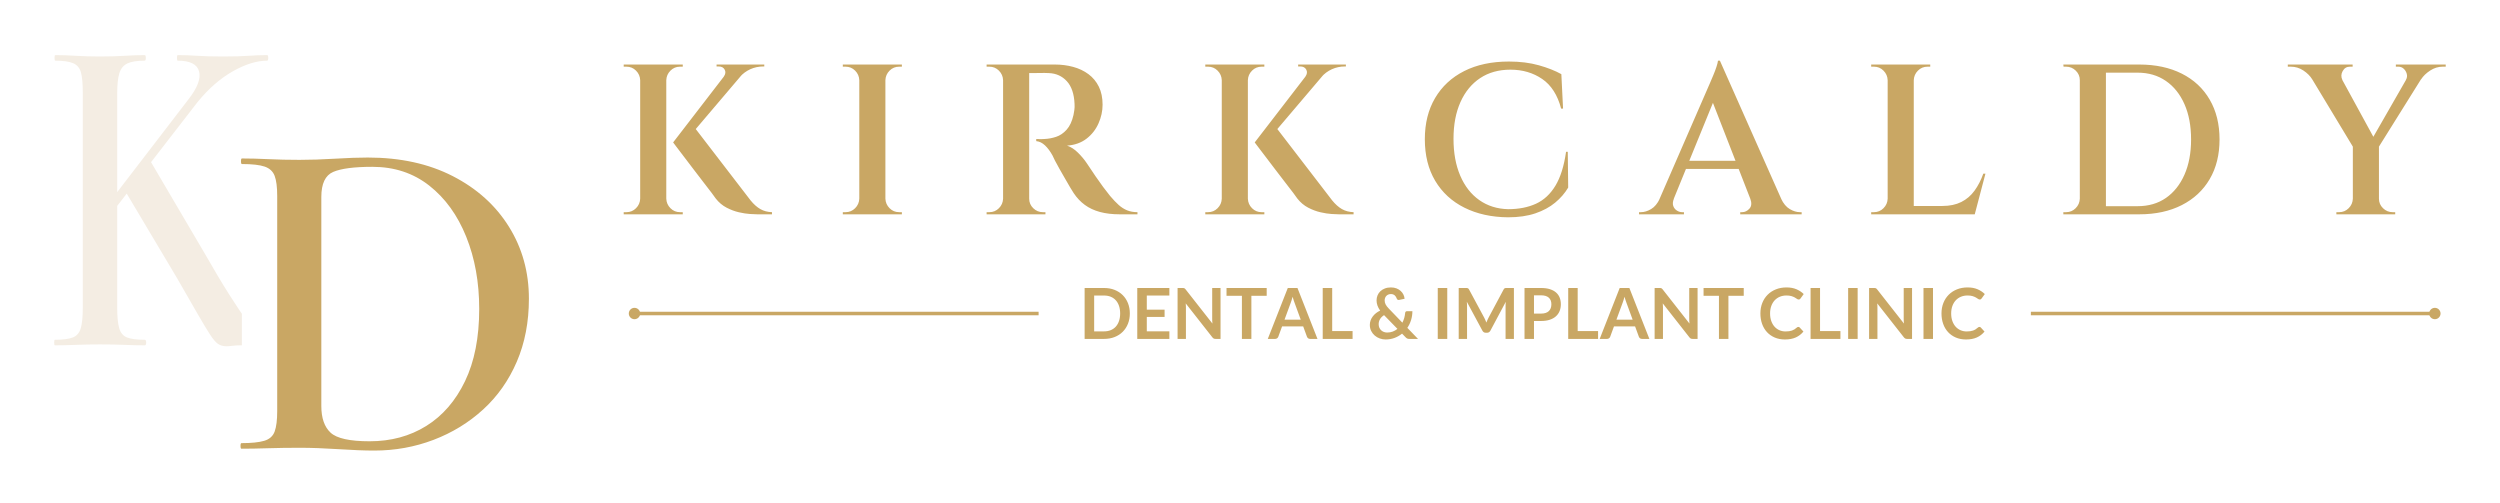
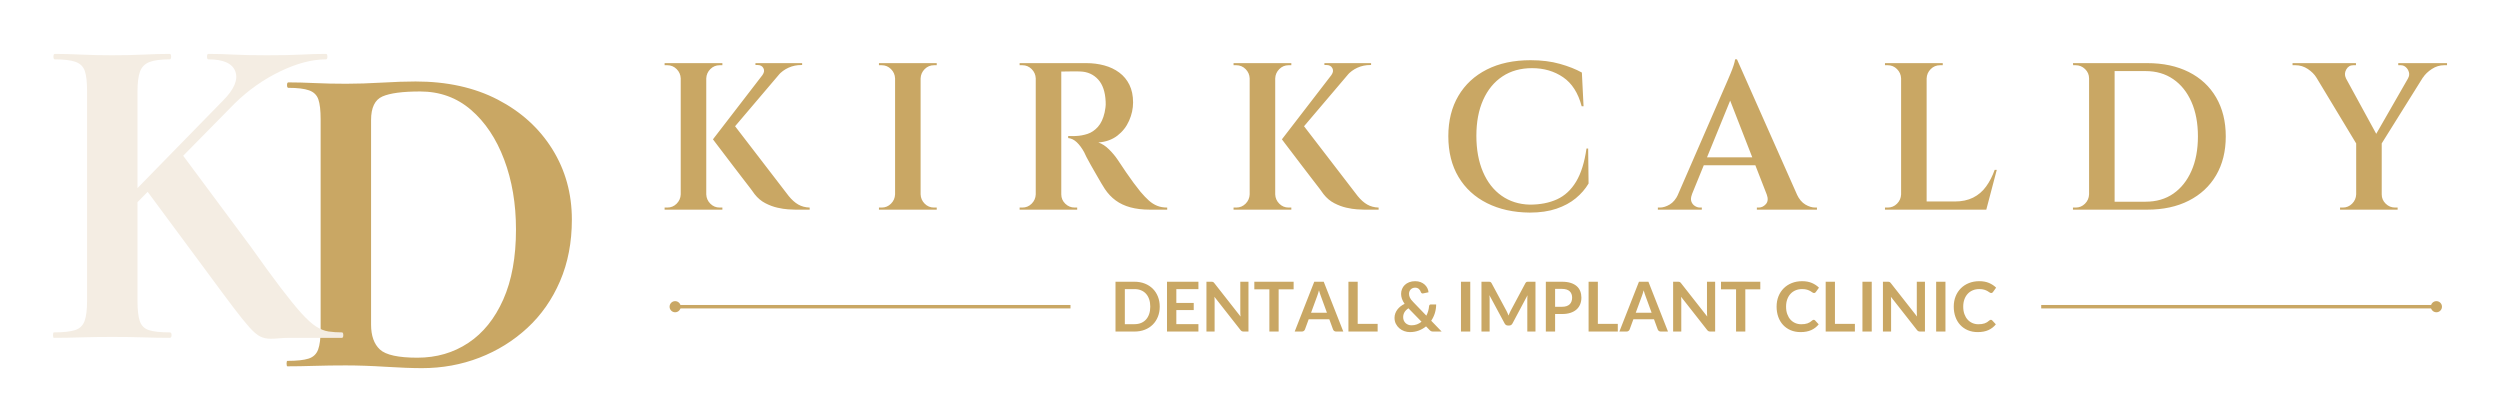
- <svg xmlns="http://www.w3.org/2000/svg" viewBox="0 0 1846 371" width="1846" height="371" role="img" aria-label="Kirkcaldy Dental &amp; Implant Clinic">
+ <svg xmlns="http://www.w3.org/2000/svg" viewBox="0 0 1887 316" width="1887" height="316" role="img" aria-label="Kirkcaldy Dental &amp; Implant Clinic">
  <g fill="#C9A764">
-     <defs>
-       <clipPath id="kclip21540">
-         <rect x="-10000" y="-10000" width="10178.6" height="20000" />
-         <rect x="-10000" y="-10000" width="20000" height="10117.3" />
-       </clipPath>
-     </defs>
-     <path data-kd="K" fill="#F4EDE3" clip-path="url(#kclip21540)" d="M61.13 227.225V68.461Q61.13 58.517 59.792 53.545Q58.455 48.573 54.042 46.687Q49.629 44.801 40.802 44.801Q40.267 44.801 40.267 42.743Q40.267 40.686 40.802 40.686Q47.756 40.686 56.048 41.2Q64.339 41.715 73.7 41.715Q83.864 41.715 92.156 41.2Q100.447 40.686 106.866 40.686Q107.668 40.686 107.668 42.743Q107.668 44.801 106.866 44.801Q98.307 44.801 94.028 46.858Q89.748 48.915 88.144 54.059Q86.539 59.203 86.539 69.147V227.225Q86.539 237.169 88.01 242.313Q89.481 247.456 93.76 249.171Q98.04 250.885 106.866 250.885Q107.936 250.885 107.936 252.943Q107.936 255.0 106.866 255.0Q100.179 255.0 92.022 254.657Q83.864 254.314 73.7 254.314Q64.339 254.314 55.78 254.657Q47.222 255.0 40.535 255.0Q40.0 255.0 40.0 252.943Q40.0 250.885 40.535 250.885Q49.361 250.885 53.774 249.171Q58.188 247.456 59.659 242.313Q61.13 237.169 61.13 227.225ZM130.67 205.279 91.888 140.128 110.611 118.182 150.73 186.419Q161.696 205.622 169.453 217.795Q177.209 229.968 182.291 236.998Q187.373 244.027 191.385 246.942Q195.397 249.856 199.141 250.371Q202.886 250.885 207.433 250.885Q208.235 250.885 208.235 252.943Q208.235 255.0 207.433 255.0Q195.664 255.0 188.443 255.0Q181.221 255.0 177.477 255.0Q174 255.0 171.592 255.343Q169.185 255.686 167.313 255.686Q163.568 255.686 161.028 253.971Q158.487 252.257 155.143 247.113Q151.8 241.97 146.05 232.026Q140.299 222.081 130.67 205.279ZM70.223 163.102 139.229 73.262Q149.125 60.574 146.986 52.687Q144.846 44.801 131.205 44.801Q130.67 44.801 130.67 42.743Q130.67 40.686 131.205 40.686Q138.427 40.686 145.648 41.2Q152.87 41.715 164.638 41.715Q176.674 41.715 183.628 41.2Q190.582 40.686 197.269 40.686Q198.071 40.686 198.071 42.743Q198.071 44.801 197.269 44.801Q185.768 44.801 171.86 52.687Q157.952 60.574 145.916 75.319L77.445 163.788Z" />
-     <path d="M276.356 332.697Q265.726 332.697 249.952 331.668Q234.179 330.639 221.149 330.639Q208.804 330.639 197.831 330.982Q186.858 331.325 178.286 331.325Q177.6 331.325 177.6 329.268Q177.6 327.21 178.286 327.21Q189.259 327.21 195.088 325.496Q200.917 323.781 202.803 318.638Q204.689 313.494 204.689 303.55V144.786Q204.689 134.842 202.803 129.87Q200.917 124.898 195.431 123.012Q189.944 121.126 178.629 121.126Q177.943 121.126 177.943 119.068Q177.943 117.011 178.629 117.011Q187.544 117.011 198.174 117.525Q208.804 118.04 221.149 118.04Q233.15 118.04 247.381 117.182Q261.611 116.325 271.555 116.325Q307.56 116.325 334.307 130.041Q361.053 143.757 375.798 167.418Q390.543 191.078 390.543 220.567Q390.543 246.285 381.627 267.031Q372.712 287.776 356.767 302.35Q340.822 316.923 320.076 324.81Q299.33 332.697 276.356 332.697ZM272.927 325.839Q296.587 325.839 314.761 314.523Q332.935 303.207 343.393 281.433Q353.852 259.658 353.852 228.111Q353.852 198.622 344.251 174.79Q334.649 150.958 316.99 137.071Q299.33 123.183 274.984 123.183Q254.753 123.183 246.009 126.955Q237.265 130.727 237.265 145.472V299.778Q237.265 313.151 244.123 319.495Q250.981 325.839 272.927 325.839Z" />
-     <path d="M511.735 92.68 554.237 147.98Q557.713 152.246 561.426 154.379Q565.139 156.512 570.037 156.67V158.25H559.135Q557.397 158.25 553.763 158.013Q550.129 157.776 545.626 156.749Q541.123 155.722 536.541 153.352Q531.959 150.982 528.483 146.558Q528.009 145.768 525.56 142.529Q523.111 139.29 519.477 134.629Q515.843 129.968 511.972 124.833Q508.101 119.698 504.704 115.274Q501.307 110.85 499.174 108.006Q497.041 105.162 497.041 105.162ZM553.289 48.756 505.889 104.53 497.041 105.162 540.491 48.756ZM564.349 47.65V49.072H563.717Q558.503 49.072 554 51.126Q549.497 53.18 546.337 56.814L534.487 56.498Q536.383 53.812 535.119 51.442Q533.855 49.072 530.695 49.072H529.115V47.65H563.717ZM491.985 47.65V158.25H472.709V47.65ZM473.183 146.716V158.25H460.543V156.67Q460.701 156.67 461.57 156.67Q462.439 156.67 462.597 156.67Q466.705 156.67 469.628 153.747Q472.551 150.824 472.709 146.716ZM473.183 59.184H472.709Q472.551 55.076 469.628 52.153Q466.705 49.23 462.597 49.23Q462.439 49.23 461.57 49.23Q460.701 49.23 460.543 49.23V47.65H473.183ZM491.511 146.716H491.985Q492.143 150.824 495.066 153.747Q497.989 156.67 502.097 156.67Q502.097 156.67 503.045 156.67Q503.993 156.67 504.151 156.67V158.25H491.511ZM491.511 59.184V47.65H504.151V49.23Q503.993 49.23 503.045 49.23Q502.097 49.23 502.097 49.23Q497.989 49.23 495.066 52.153Q492.143 55.076 491.985 59.184ZM653.777 47.65V158.25H634.501V47.65ZM634.975 146.716V158.25H622.335V156.67Q622.335 156.67 623.362 156.67Q624.389 156.67 624.389 156.67Q628.497 156.67 631.42 153.747Q634.343 150.824 634.501 146.716ZM634.975 59.184H634.501Q634.343 55.076 631.42 52.153Q628.497 49.23 624.389 49.23Q624.389 49.23 623.362 49.23Q622.335 49.23 622.335 49.23V47.65H634.975ZM653.303 146.716H653.777Q653.935 150.824 656.858 153.747Q659.781 156.67 663.889 156.67Q663.889 156.67 664.837 156.67Q665.785 156.67 665.943 156.67V158.25H653.303ZM653.303 59.184V47.65H665.943V49.23Q665.785 49.23 664.837 49.23Q663.889 49.23 663.889 49.23Q659.781 49.23 656.858 52.153Q653.935 55.076 653.777 59.184ZM757.899 47.65H778.913Q786.023 47.65 792.422 49.388Q798.821 51.126 803.719 54.76Q808.617 58.394 811.382 64.003Q814.147 69.612 814.147 77.354Q814.147 84.306 811.145 91.1Q808.143 97.894 802.297 102.397Q796.451 106.9 787.919 107.532Q792.185 108.954 796.056 112.825Q799.927 116.696 802.455 120.488Q802.613 120.646 804.43 123.411Q806.247 126.176 808.933 130.126Q811.619 134.076 814.542 138.026Q817.465 141.976 819.677 144.662Q823.153 148.77 826.076 151.377Q828.999 153.984 832.317 155.327Q835.635 156.67 839.901 156.67V158.25H826.787Q818.571 158.25 812.172 156.512Q805.773 154.774 801.033 151.298Q796.293 147.822 792.817 142.608Q791.869 141.186 790.131 138.263Q788.393 135.34 786.339 131.706Q784.285 128.072 782.31 124.675Q780.335 121.278 778.992 118.592Q777.649 115.906 777.175 114.8Q774.647 110.218 771.645 107.374Q768.643 104.53 765.167 104.214V102.634Q765.483 102.634 767.221 102.713Q768.959 102.792 771.171 102.634Q775.437 102.476 779.782 101.054Q784.127 99.632 787.603 95.761Q791.079 91.89 792.659 84.938Q792.975 83.516 793.291 81.304Q793.607 79.092 793.449 76.722Q792.975 65.662 787.761 59.974Q782.547 54.286 774.489 53.97Q771.487 53.812 768.169 53.891Q764.851 53.97 762.402 53.97Q759.953 53.97 759.479 53.97Q759.479 53.812 759.084 52.232Q758.689 50.652 758.294 49.151Q757.899 47.65 757.899 47.65ZM759.953 47.65V158.25H740.677V47.65ZM741.151 146.716V158.25H728.511V156.67Q728.669 156.67 729.538 156.67Q730.407 156.67 730.565 156.67Q734.673 156.67 737.596 153.747Q740.519 150.824 740.677 146.716ZM741.151 59.184H740.677Q740.519 55.076 737.596 52.153Q734.673 49.23 730.565 49.23Q730.407 49.23 729.538 49.23Q728.669 49.23 728.511 49.23V47.65H741.151ZM759.479 146.716H759.953Q759.953 150.824 762.955 153.747Q765.957 156.67 770.065 156.67Q770.223 156.67 771.092 156.67Q771.961 156.67 771.961 156.67V158.25H759.479ZM941.179 92.68 983.681 147.98Q987.157 152.246 990.87 154.379Q994.583 156.512 999.481 156.67V158.25H988.579Q986.841 158.25 983.207 158.013Q979.573 157.776 975.07 156.749Q970.567 155.722 965.985 153.352Q961.403 150.982 957.927 146.558Q957.453 145.768 955.004 142.529Q952.555 139.29 948.921 134.629Q945.287 129.968 941.416 124.833Q937.545 119.698 934.148 115.274Q930.751 110.85 928.618 108.006Q926.485 105.162 926.485 105.162ZM982.733 48.756 935.333 104.53 926.485 105.162 969.935 48.756ZM993.793 47.65V49.072H993.161Q987.947 49.072 983.444 51.126Q978.941 53.18 975.781 56.814L963.931 56.498Q965.827 53.812 964.563 51.442Q963.299 49.072 960.139 49.072H958.559V47.65H993.161ZM921.429 47.65V158.25H902.153V47.65ZM902.627 146.716V158.25H889.987V156.67Q890.145 156.67 891.014 156.67Q891.883 156.67 892.041 156.67Q896.149 156.67 899.072 153.747Q901.995 150.824 902.153 146.716ZM902.627 59.184H902.153Q901.995 55.076 899.072 52.153Q896.149 49.23 892.041 49.23Q891.883 49.23 891.014 49.23Q890.145 49.23 889.987 49.23V47.65H902.627ZM920.955 146.716H921.429Q921.587 150.824 924.51 153.747Q927.433 156.67 931.541 156.67Q931.541 156.67 932.489 156.67Q933.437 156.67 933.595 156.67V158.25H920.955ZM920.955 59.184V47.65H933.595V49.23Q933.437 49.23 932.489 49.23Q931.541 49.23 931.541 49.23Q927.433 49.23 924.51 52.153Q921.587 55.076 921.429 59.184ZM1157.639 112.114 1157.955 138.5Q1154.321 144.662 1148.317 149.639Q1142.313 154.616 1133.702 157.539Q1125.091 160.462 1113.557 160.462Q1095.229 160.304 1081.325 153.352Q1067.421 146.4 1059.758 133.523Q1052.095 120.646 1052.095 102.792Q1052.095 85.254 1059.679 72.377Q1067.263 59.5 1081.167 52.469Q1095.071 45.438 1114.189 45.438Q1126.513 45.438 1136.309 48.203Q1146.105 50.968 1152.899 54.76L1154.163 80.198H1152.741Q1148.791 65.188 1138.758 58.315Q1128.725 51.442 1115.295 51.442Q1102.339 51.442 1092.938 57.683Q1083.537 63.924 1078.402 75.379Q1073.267 86.834 1073.267 102.476Q1073.267 118.118 1078.244 129.731Q1083.221 141.344 1092.306 147.743Q1101.391 154.142 1113.557 154.458Q1125.407 154.458 1134.176 150.429Q1142.945 146.4 1148.554 137.078Q1154.163 127.756 1156.375 112.114ZM1269.977 44.806 1319.905 157.302H1296.521L1262.551 70.086ZM1236.007 146.716Q1234.743 149.876 1235.533 152.088Q1236.323 154.3 1238.219 155.485Q1240.115 156.67 1242.011 156.67H1243.433V158.25H1210.253V156.67Q1210.253 156.67 1210.964 156.67Q1211.675 156.67 1211.675 156.67Q1215.309 156.67 1219.18 154.379Q1223.051 152.088 1225.579 146.716ZM1269.977 44.806 1270.767 61.396 1231.425 157.776H1220.681L1261.445 64.082Q1261.761 63.45 1262.788 61.001Q1263.815 58.552 1265.158 55.392Q1266.501 52.232 1267.449 49.309Q1268.397 46.386 1268.555 44.806ZM1288.463 118.75V124.754H1240.905V118.75ZM1292.413 146.716H1315.165Q1317.693 152.088 1321.564 154.379Q1325.435 156.67 1329.069 156.67Q1329.069 156.67 1329.701 156.67Q1330.333 156.67 1330.333 156.67V158.25H1284.987V156.67H1286.409Q1289.411 156.67 1291.781 154.063Q1294.151 151.456 1292.413 146.716ZM1413.125 47.65V158.25H1393.849V47.65ZM1454.995 152.088 1457.681 158.25H1412.651V152.088ZM1466.055 128.23 1458.155 158.25H1428.609L1434.297 152.088Q1442.355 152.088 1448.201 149.165Q1454.047 146.242 1457.997 140.791Q1461.947 135.34 1464.475 128.23ZM1394.323 146.716V158.25H1381.683V156.67Q1381.683 156.67 1382.71 156.67Q1383.737 156.67 1383.737 156.67Q1387.845 156.67 1390.768 153.747Q1393.691 150.824 1393.849 146.716ZM1394.323 59.184H1393.849Q1393.691 55.076 1390.768 52.153Q1387.845 49.23 1383.737 49.23Q1383.737 49.23 1382.71 49.23Q1381.683 49.23 1381.683 49.23V47.65H1394.323ZM1412.651 59.184V47.65H1425.291V49.23Q1425.133 49.23 1424.185 49.23Q1423.237 49.23 1423.237 49.23Q1419.129 49.23 1416.206 52.153Q1413.283 55.076 1413.125 59.184ZM1579.657 47.65Q1597.669 47.65 1611.02 54.365Q1624.371 61.08 1631.639 73.562Q1638.907 86.044 1638.907 102.95Q1638.907 119.856 1631.639 132.259Q1624.371 144.662 1611.02 151.456Q1597.669 158.25 1579.657 158.25H1543.317L1543.159 152.246Q1546.161 152.246 1550.664 152.246Q1555.167 152.246 1559.986 152.246Q1564.805 152.246 1568.992 152.246Q1573.179 152.246 1575.786 152.246Q1578.393 152.246 1578.393 152.246Q1590.559 152.246 1599.328 146.163Q1608.097 140.08 1612.995 129.02Q1617.893 117.96 1617.893 102.95Q1617.893 87.94 1612.995 76.88Q1608.097 65.82 1599.249 59.737Q1590.401 53.654 1578.393 53.654Q1578.393 53.654 1575.628 53.654Q1572.863 53.654 1568.518 53.654Q1564.173 53.654 1559.117 53.654Q1554.061 53.654 1549.4 53.654Q1544.739 53.654 1541.579 53.654V47.65ZM1555.009 47.65V158.25H1535.733V47.65ZM1536.207 146.716V158.25H1523.567V156.67Q1523.567 156.67 1524.594 156.67Q1525.621 156.67 1525.621 156.67Q1529.729 156.67 1532.652 153.747Q1535.575 150.824 1535.733 146.716ZM1536.207 59.184H1535.733Q1535.733 55.076 1532.731 52.153Q1529.729 49.23 1525.621 49.23Q1525.621 49.23 1524.673 49.23Q1523.725 49.23 1523.725 49.23L1523.567 47.65H1536.207ZM1723.437 47.808 1755.353 106.268 1738.131 109.586 1700.843 47.808ZM1756.617 107.374V158.25H1737.341V107.374ZM1783.003 47.808H1794.379L1755.195 110.534L1747.927 108.954ZM1776.525 59.026Q1777.789 56.814 1777.157 54.523Q1776.525 52.232 1774.866 50.731Q1773.207 49.23 1770.995 49.23Q1770.995 49.23 1770.047 49.23Q1769.099 49.23 1769.099 49.23V47.65H1805.913V49.23H1803.701Q1798.803 49.23 1794.458 52.074Q1790.113 54.918 1787.743 58.552ZM1729.599 59.026 1707.321 58.552Q1705.109 54.918 1700.843 52.074Q1696.577 49.23 1691.521 49.23H1689.309V47.65H1737.183V49.23Q1737.183 49.23 1736.156 49.23Q1735.129 49.23 1735.129 49.23Q1731.653 49.23 1729.836 52.469Q1728.019 55.708 1729.599 59.026ZM1737.815 146.716V158.25H1725.175V156.67Q1725.175 156.67 1726.123 156.67Q1727.071 156.67 1727.229 156.67Q1731.337 156.67 1734.26 153.747Q1737.183 150.824 1737.341 146.716ZM1756.143 146.716H1756.617Q1756.617 150.824 1759.619 153.747Q1762.621 156.67 1766.729 156.67Q1766.729 156.67 1767.677 156.67Q1768.625 156.67 1768.625 156.67V158.25H1756.143Z" />
-     <path d="M834.267 231.452Q834.267 235.586 832.889 239.044Q831.511 242.502 829.015 244.998Q826.519 247.494 823.009 248.872Q819.499 250.25 815.235 250.25H800.883V212.654H815.235Q819.499 212.654 823.009 214.045Q826.519 215.436 829.015 217.919Q831.511 220.402 832.889 223.86Q834.267 227.318 834.267 231.452ZM827.117 231.452Q827.117 228.358 826.285 225.901Q825.453 223.444 823.919 221.741Q822.385 220.038 820.188 219.128Q817.991 218.218 815.235 218.218H807.929V244.686H815.235Q817.991 244.686 820.188 243.776Q822.385 242.866 823.919 241.163Q825.453 239.46 826.285 237.003Q827.117 234.546 827.117 231.452ZM863.465 212.654V218.218H846.799V228.644H859.929V234.026H846.799V244.66H863.465V250.25H839.753V212.654ZM873.189 212.654Q873.657 212.654 873.969 212.693Q874.281 212.732 874.528 212.849Q874.775 212.966 875.009 213.187Q875.243 213.408 875.529 213.772L895.263 238.914Q895.159 238.004 895.12 237.133Q895.081 236.262 895.081 235.508V212.654H901.243V250.25H897.629Q896.797 250.25 896.251 249.99Q895.705 249.73 895.185 249.054L875.529 224.016Q875.607 224.848 875.646 225.667Q875.685 226.486 875.685 227.162V250.25H869.523V212.654H873.189ZM935.329 212.654V218.4H924.019V250.25H917.025V218.4H905.663V212.654ZM972.821 250.25H967.413Q966.503 250.25 965.918 249.795Q965.333 249.34 965.073 248.664L962.265 240.994H946.691L943.883 248.664Q943.675 249.262 943.064 249.756Q942.453 250.25 941.569 250.25H936.135L950.903 212.654H958.053ZM948.485 236.054H960.471L955.895 223.548Q955.583 222.716 955.206 221.585Q954.829 220.454 954.465 219.128Q954.101 220.454 953.75 221.598Q953.399 222.742 953.061 223.6ZM983.689 244.478H998.743V250.25H976.695V212.654H983.689ZM1027.057 212.238Q1029.345 212.238 1031.152 212.94Q1032.959 213.642 1034.246 214.812Q1035.533 215.982 1036.274 217.49Q1037.015 218.998 1037.145 220.61L1033.063 221.468Q1032.985 221.494 1032.894 221.494Q1032.803 221.494 1032.725 221.494Q1032.283 221.494 1031.932 221.247Q1031.581 221.0 1031.373 220.48Q1031.139 219.804 1030.775 219.193Q1030.411 218.582 1029.891 218.127Q1029.371 217.672 1028.669 217.399Q1027.967 217.126 1027.057 217.126Q1025.965 217.126 1025.107 217.503Q1024.249 217.88 1023.651 218.517Q1023.053 219.154 1022.741 219.999Q1022.429 220.844 1022.429 221.78Q1022.429 222.56 1022.598 223.288Q1022.767 224.016 1023.131 224.744Q1023.495 225.472 1024.08 226.239Q1024.665 227.006 1025.523 227.89L1035.507 238.264Q1036.365 236.626 1036.885 234.806Q1037.405 232.986 1037.561 231.114Q1037.613 230.516 1037.951 230.152Q1038.289 229.788 1038.887 229.788H1042.917Q1042.891 233.22 1041.929 236.34Q1040.967 239.46 1039.173 242.086L1047.051 250.25H1040.759Q1040.265 250.25 1039.888 250.198Q1039.511 250.146 1039.173 250.003Q1038.835 249.86 1038.523 249.626Q1038.211 249.392 1037.873 249.028L1035.273 246.35Q1032.777 248.378 1029.722 249.522Q1026.667 250.666 1023.105 250.666Q1020.921 250.666 1018.841 249.925Q1016.761 249.184 1015.123 247.78Q1013.485 246.376 1012.484 244.387Q1011.483 242.398 1011.483 239.902Q1011.483 238.16 1012.055 236.587Q1012.627 235.014 1013.641 233.662Q1014.655 232.31 1016.046 231.218Q1017.437 230.126 1019.101 229.346Q1017.723 227.396 1017.086 225.537Q1016.449 223.678 1016.449 221.832Q1016.449 219.882 1017.164 218.127Q1017.879 216.372 1019.244 215.072Q1020.609 213.772 1022.585 213.005Q1024.561 212.238 1027.057 212.238ZM1018.009 239.382Q1018.009 240.812 1018.503 241.956Q1018.997 243.1 1019.855 243.893Q1020.713 244.686 1021.844 245.115Q1022.975 245.544 1024.249 245.544Q1026.537 245.544 1028.422 244.829Q1030.307 244.114 1031.867 242.84L1021.987 232.7Q1019.907 234.052 1018.958 235.742Q1018.009 237.432 1018.009 239.382ZM1068.657 250.25H1061.637V212.654H1068.657ZM1095.983 234.65Q1096.425 235.482 1096.802 236.379Q1097.179 237.276 1097.543 238.186Q1097.907 237.25 1098.297 236.34Q1098.687 235.43 1099.129 234.598L1110.257 213.772Q1110.465 213.382 1110.686 213.148Q1110.907 212.914 1111.18 212.81Q1111.453 212.706 1111.791 212.68Q1112.129 212.654 1112.597 212.654H1117.875V250.25H1111.713V225.966Q1111.713 225.29 1111.752 224.484Q1111.791 223.678 1111.869 222.846L1100.507 244.166Q1100.117 244.894 1099.493 245.297Q1098.869 245.7 1098.037 245.7H1097.075Q1096.243 245.7 1095.619 245.297Q1094.995 244.894 1094.605 244.166L1083.087 222.768Q1083.191 223.626 1083.23 224.445Q1083.269 225.264 1083.269 225.966V250.25H1077.107V212.654H1082.385Q1082.853 212.654 1083.191 212.68Q1083.529 212.706 1083.802 212.81Q1084.075 212.914 1084.309 213.148Q1084.543 213.382 1084.751 213.772L1095.983 234.65ZM1132.695 237.016V250.25H1125.701V212.654H1137.947Q1141.717 212.654 1144.473 213.538Q1147.229 214.422 1149.023 216.008Q1150.817 217.594 1151.675 219.804Q1152.533 222.014 1152.533 224.64Q1152.533 227.37 1151.623 229.645Q1150.713 231.92 1148.893 233.558Q1147.073 235.196 1144.343 236.106Q1141.613 237.016 1137.947 237.016ZM1132.695 231.556H1137.947Q1139.871 231.556 1141.301 231.075Q1142.731 230.594 1143.667 229.697Q1144.603 228.8 1145.071 227.513Q1145.539 226.226 1145.539 224.64Q1145.539 223.132 1145.071 221.91Q1144.603 220.688 1143.667 219.83Q1142.731 218.972 1141.301 218.517Q1139.871 218.062 1137.947 218.062H1132.695ZM1164.961 244.478H1180.015V250.25H1157.967V212.654H1164.961ZM1217.897 250.25H1212.489Q1211.579 250.25 1210.994 249.795Q1210.409 249.34 1210.149 248.664L1207.341 240.994H1191.767L1188.959 248.664Q1188.751 249.262 1188.14 249.756Q1187.529 250.25 1186.645 250.25H1181.211L1195.979 212.654H1203.129ZM1193.561 236.054H1205.547L1200.971 223.548Q1200.659 222.716 1200.282 221.585Q1199.905 220.454 1199.541 219.128Q1199.177 220.454 1198.826 221.598Q1198.475 222.742 1198.137 223.6ZM1225.437 212.654Q1225.905 212.654 1226.217 212.693Q1226.529 212.732 1226.776 212.849Q1227.023 212.966 1227.257 213.187Q1227.491 213.408 1227.777 213.772L1247.511 238.914Q1247.407 238.004 1247.368 237.133Q1247.329 236.262 1247.329 235.508V212.654H1253.491V250.25H1249.877Q1249.045 250.25 1248.499 249.99Q1247.953 249.73 1247.433 249.054L1227.777 224.016Q1227.855 224.848 1227.894 225.667Q1227.933 226.486 1227.933 227.162V250.25H1221.771V212.654H1225.437ZM1287.577 212.654V218.4H1276.267V250.25H1269.273V218.4H1257.911V212.654ZM1327.903 241.384Q1328.475 241.384 1328.891 241.826L1331.647 244.816Q1329.359 247.65 1326.018 249.158Q1322.677 250.666 1317.997 250.666Q1313.811 250.666 1310.47 249.236Q1307.129 247.806 1304.763 245.258Q1302.397 242.71 1301.136 239.174Q1299.875 235.638 1299.875 231.452Q1299.875 227.214 1301.279 223.691Q1302.683 220.168 1305.231 217.62Q1307.779 215.072 1311.328 213.655Q1314.877 212.238 1319.167 212.238Q1323.353 212.238 1326.486 213.577Q1329.619 214.916 1331.855 217.126L1329.515 220.376Q1329.307 220.688 1328.982 220.922Q1328.657 221.156 1328.085 221.156Q1327.487 221.156 1326.863 220.688Q1326.239 220.22 1325.277 219.674Q1324.315 219.128 1322.846 218.66Q1321.377 218.192 1319.115 218.192Q1316.463 218.192 1314.24 219.115Q1312.017 220.038 1310.418 221.754Q1308.819 223.47 1307.922 225.927Q1307.025 228.384 1307.025 231.452Q1307.025 234.624 1307.922 237.094Q1308.819 239.564 1310.353 241.254Q1311.887 242.944 1313.967 243.841Q1316.047 244.738 1318.439 244.738Q1319.869 244.738 1321.026 244.582Q1322.183 244.426 1323.158 244.088Q1324.133 243.75 1325.004 243.217Q1325.875 242.684 1326.733 241.904Q1326.993 241.67 1327.279 241.527Q1327.565 241.384 1327.903 241.384ZM1343.919 244.478H1358.973V250.25H1336.925V212.654H1343.919ZM1371.687 250.25H1364.667V212.654H1371.687ZM1383.803 212.654Q1384.271 212.654 1384.583 212.693Q1384.895 212.732 1385.142 212.849Q1385.389 212.966 1385.623 213.187Q1385.857 213.408 1386.143 213.772L1405.877 238.914Q1405.773 238.004 1405.734 237.133Q1405.695 236.262 1405.695 235.508V212.654H1411.857V250.25H1408.243Q1407.411 250.25 1406.865 249.99Q1406.319 249.73 1405.799 249.054L1386.143 224.016Q1386.221 224.848 1386.26 225.667Q1386.299 226.486 1386.299 227.162V250.25H1380.137V212.654H1383.803ZM1427.327 250.25H1420.307V212.654H1427.327ZM1461.621 241.384Q1462.193 241.384 1462.609 241.826L1465.365 244.816Q1463.077 247.65 1459.736 249.158Q1456.395 250.666 1451.715 250.666Q1447.529 250.666 1444.188 249.236Q1440.847 247.806 1438.481 245.258Q1436.115 242.71 1434.854 239.174Q1433.593 235.638 1433.593 231.452Q1433.593 227.214 1434.997 223.691Q1436.401 220.168 1438.949 217.62Q1441.497 215.072 1445.046 213.655Q1448.595 212.238 1452.885 212.238Q1457.071 212.238 1460.204 213.577Q1463.337 214.916 1465.573 217.126L1463.233 220.376Q1463.025 220.688 1462.7 220.922Q1462.375 221.156 1461.803 221.156Q1461.205 221.156 1460.581 220.688Q1459.957 220.22 1458.995 219.674Q1458.033 219.128 1456.564 218.66Q1455.095 218.192 1452.833 218.192Q1450.181 218.192 1447.958 219.115Q1445.735 220.038 1444.136 221.754Q1442.537 223.47 1441.64 225.927Q1440.743 228.384 1440.743 231.452Q1440.743 234.624 1441.64 237.094Q1442.537 239.564 1444.071 241.254Q1445.605 242.944 1447.685 243.841Q1449.765 244.738 1452.157 244.738Q1453.587 244.738 1454.744 244.582Q1455.901 244.426 1456.876 244.088Q1457.851 243.75 1458.722 243.217Q1459.593 242.684 1460.451 241.904Q1460.711 241.67 1460.997 241.527Q1461.283 241.384 1461.621 241.384Z" />
+     <path d="M318.485 277.872Q307.512 277.872 291.053 276.843Q274.593 275.814 260.877 275.814Q248.533 275.814 237.217 276.157Q225.901 276.5 216.986 276.5Q216.3 276.5 216.3 274.443Q216.3 272.385 216.986 272.385Q227.616 272.385 232.931 270.671Q238.246 268.956 240.132 263.813Q242.018 258.669 242.018 248.725V89.961Q242.018 80.017 240.303 75.045Q238.589 70.073 233.274 68.187Q227.959 66.301 217.672 66.301Q216.643 66.301 216.643 64.243Q216.643 62.186 217.672 62.186Q226.587 62.186 237.56 62.7Q248.533 63.215 261.22 63.215Q273.565 63.215 288.31 62.357Q303.054 61.5 313.684 61.5Q349.346 61.5 375.75 75.216Q402.153 88.932 416.898 112.593Q431.643 136.253 431.643 165.742Q431.643 191.46 422.727 212.206Q413.812 232.951 398.038 247.525Q382.265 262.098 361.862 269.985Q341.459 277.872 318.485 277.872ZM315.056 269.985Q336.659 269.985 353.461 258.841Q370.263 247.696 379.865 226.093Q389.466 204.49 389.466 173.286Q389.466 144.14 380.55 120.479Q371.635 96.819 355.519 82.931Q339.402 69.044 317.113 69.044Q297.225 69.044 288.652 72.816Q280.08 76.588 280.08 90.647V244.953Q280.08 257.64 286.767 263.813Q293.453 269.985 315.056 269.985Z" />
+     <path data-kd="K" fill="#F4EDE3" d="M65.718 227.225V68.461Q65.718 58.517 64.003 53.545Q62.289 48.573 56.974 46.687Q51.659 44.801 41.372 44.801Q40.343 44.801 40.343 42.743Q40.343 40.686 41.372 40.686Q50.287 40.686 61.26 41.2Q72.233 41.715 84.577 41.715Q97.608 41.715 108.581 41.2Q119.553 40.686 128.126 40.686Q129.155 40.686 129.155 42.743Q129.155 44.801 128.126 44.801Q117.839 44.801 112.695 46.858Q107.552 48.915 105.666 54.059Q103.78 59.203 103.78 69.147V227.225Q103.78 237.169 105.494 242.313Q107.209 247.456 112.352 249.171Q117.496 250.885 128.126 250.885Q129.498 250.885 129.498 252.943Q129.498 255.0 128.126 255.0Q119.211 255.0 108.409 254.657Q97.608 254.314 84.577 254.314Q72.233 254.314 60.917 254.657Q49.601 255.0 40.686 255.0Q40.0 255.0 40.0 252.943Q40.0 250.885 40.686 250.885Q51.316 250.885 56.631 249.171Q61.946 247.456 63.832 242.313Q65.718 237.169 65.718 227.225ZM156.244 205.279 109.266 141.842 136.699 115.439 189.163 186.077Q202.536 204.936 211.794 217.109Q221.053 229.282 227.396 236.312Q233.74 243.341 238.541 246.427Q243.341 249.514 247.97 250.199Q252.6 250.885 258.086 250.885Q259.115 250.885 259.115 252.943Q259.115 255.0 258.086 255.0Q242.998 255.0 233.74 255.0Q224.482 255.0 219.681 255.0Q214.537 255.0 210.766 255.343Q206.994 255.686 204.25 255.686Q199.793 255.686 196.364 253.971Q192.935 252.257 188.305 247.113Q183.676 241.97 176.132 232.026Q168.589 222.081 156.244 205.279ZM79.777 166.531 168.246 76.005Q180.933 63.317 177.675 54.059Q174.418 44.801 157.273 44.801Q156.244 44.801 156.244 42.743Q156.244 40.686 157.273 40.686Q166.531 40.686 176.132 41.2Q185.734 41.715 201.507 41.715Q217.967 41.715 227.568 41.2Q237.169 40.686 246.085 40.686Q247.113 40.686 247.113 42.743Q247.113 44.801 246.085 44.801Q230.311 44.801 211.451 53.888Q192.592 62.974 177.161 78.062L89.035 167.56Z" />
+     <path d="M552.835 92.68 595.337 147.98Q598.813 152.246 602.526 154.379Q606.239 156.512 611.137 156.67V158.25H600.235Q598.497 158.25 594.863 158.013Q591.229 157.776 586.726 156.749Q582.223 155.722 577.641 153.352Q573.059 150.982 569.583 146.558Q569.109 145.768 566.66 142.529Q564.211 139.29 560.577 134.629Q556.943 129.968 553.072 124.833Q549.201 119.698 545.804 115.274Q542.407 110.85 540.274 108.006Q538.141 105.162 538.141 105.162ZM594.389 48.756 546.989 104.53 538.141 105.162 581.591 48.756ZM605.449 47.65V49.072H604.817Q599.603 49.072 595.1 51.126Q590.597 53.18 587.437 56.814L575.587 56.498Q577.483 53.812 576.219 51.442Q574.955 49.072 571.795 49.072H570.215V47.65H604.817ZM533.085 47.65V158.25H513.809V47.65ZM514.283 146.716V158.25H501.643V156.67Q501.801 156.67 502.67 156.67Q503.539 156.67 503.697 156.67Q507.805 156.67 510.728 153.747Q513.651 150.824 513.809 146.716ZM514.283 59.184H513.809Q513.651 55.076 510.728 52.153Q507.805 49.23 503.697 49.23Q503.539 49.23 502.67 49.23Q501.801 49.23 501.643 49.23V47.65H514.283ZM532.611 146.716H533.085Q533.243 150.824 536.166 153.747Q539.089 156.67 543.197 156.67Q543.197 156.67 544.145 156.67Q545.093 156.67 545.251 156.67V158.25H532.611ZM532.611 59.184V47.65H545.251V49.23Q545.093 49.23 544.145 49.23Q543.197 49.23 543.197 49.23Q539.089 49.23 536.166 52.153Q533.243 55.076 533.085 59.184ZM694.877 47.65V158.25H675.601V47.65ZM676.075 146.716V158.25H663.435V156.67Q663.435 156.67 664.462 156.67Q665.489 156.67 665.489 156.67Q669.597 156.67 672.52 153.747Q675.443 150.824 675.601 146.716ZM676.075 59.184H675.601Q675.443 55.076 672.52 52.153Q669.597 49.23 665.489 49.23Q665.489 49.23 664.462 49.23Q663.435 49.23 663.435 49.23V47.65H676.075ZM694.403 146.716H694.877Q695.035 150.824 697.958 153.747Q700.881 156.67 704.989 156.67Q704.989 156.67 705.937 156.67Q706.885 156.67 707.043 156.67V158.25H694.403ZM694.403 59.184V47.65H707.043V49.23Q706.885 49.23 705.937 49.23Q704.989 49.23 704.989 49.23Q700.881 49.23 697.958 52.153Q695.035 55.076 694.877 59.184ZM798.999 47.65H820.013Q827.123 47.65 833.522 49.388Q839.921 51.126 844.819 54.76Q849.717 58.394 852.482 64.003Q855.247 69.612 855.247 77.354Q855.247 84.306 852.245 91.1Q849.243 97.894 843.397 102.397Q837.551 106.9 829.019 107.532Q833.285 108.954 837.156 112.825Q841.027 116.696 843.555 120.488Q843.713 120.646 845.53 123.411Q847.347 126.176 850.033 130.126Q852.719 134.076 855.642 138.026Q858.565 141.976 860.777 144.662Q864.253 148.77 867.176 151.377Q870.099 153.984 873.417 155.327Q876.735 156.67 881.001 156.67V158.25H867.887Q859.671 158.25 853.272 156.512Q846.873 154.774 842.133 151.298Q837.393 147.822 833.917 142.608Q832.969 141.186 831.231 138.263Q829.493 135.34 827.439 131.706Q825.385 128.072 823.41 124.675Q821.435 121.278 820.092 118.592Q818.749 115.906 818.275 114.8Q815.747 110.218 812.745 107.374Q809.743 104.53 806.267 104.214V102.634Q806.583 102.634 808.321 102.713Q810.059 102.792 812.271 102.634Q816.537 102.476 820.882 101.054Q825.227 99.632 828.703 95.761Q832.179 91.89 833.759 84.938Q834.075 83.516 834.391 81.304Q834.707 79.092 834.549 76.722Q834.075 65.662 828.861 59.974Q823.647 54.286 815.589 53.97Q812.587 53.812 809.269 53.891Q805.951 53.97 803.502 53.97Q801.053 53.97 800.579 53.97Q800.579 53.812 800.184 52.232Q799.789 50.652 799.394 49.151Q798.999 47.65 798.999 47.65ZM801.053 47.65V158.25H781.777V47.65ZM782.251 146.716V158.25H769.611V156.67Q769.769 156.67 770.638 156.67Q771.507 156.67 771.665 156.67Q775.773 156.67 778.696 153.747Q781.619 150.824 781.777 146.716ZM782.251 59.184H781.777Q781.619 55.076 778.696 52.153Q775.773 49.23 771.665 49.23Q771.507 49.23 770.638 49.23Q769.769 49.23 769.611 49.23V47.65H782.251ZM800.579 146.716H801.053Q801.053 150.824 804.055 153.747Q807.057 156.67 811.165 156.67Q811.323 156.67 812.192 156.67Q813.061 156.67 813.061 156.67V158.25H800.579ZM982.279 92.68 1024.781 147.98Q1028.257 152.246 1031.97 154.379Q1035.683 156.512 1040.581 156.67V158.25H1029.679Q1027.941 158.25 1024.307 158.013Q1020.673 157.776 1016.17 156.749Q1011.667 155.722 1007.085 153.352Q1002.503 150.982 999.027 146.558Q998.553 145.768 996.104 142.529Q993.655 139.29 990.021 134.629Q986.387 129.968 982.516 124.833Q978.645 119.698 975.248 115.274Q971.851 110.85 969.718 108.006Q967.585 105.162 967.585 105.162ZM1023.833 48.756 976.433 104.53 967.585 105.162 1011.035 48.756ZM1034.893 47.65V49.072H1034.261Q1029.047 49.072 1024.544 51.126Q1020.041 53.18 1016.881 56.814L1005.031 56.498Q1006.927 53.812 1005.663 51.442Q1004.399 49.072 1001.239 49.072H999.659V47.65H1034.261ZM962.529 47.65V158.25H943.253V47.65ZM943.727 146.716V158.25H931.087V156.67Q931.245 156.67 932.114 156.67Q932.983 156.67 933.141 156.67Q937.249 156.67 940.172 153.747Q943.095 150.824 943.253 146.716ZM943.727 59.184H943.253Q943.095 55.076 940.172 52.153Q937.249 49.23 933.141 49.23Q932.983 49.23 932.114 49.23Q931.245 49.23 931.087 49.23V47.65H943.727ZM962.055 146.716H962.529Q962.687 150.824 965.61 153.747Q968.533 156.67 972.641 156.67Q972.641 156.67 973.589 156.67Q974.537 156.67 974.695 156.67V158.25H962.055ZM962.055 59.184V47.65H974.695V49.23Q974.537 49.23 973.589 49.23Q972.641 49.23 972.641 49.23Q968.533 49.23 965.61 52.153Q962.687 55.076 962.529 59.184ZM1198.739 112.114 1199.055 138.5Q1195.421 144.662 1189.417 149.639Q1183.413 154.616 1174.802 157.539Q1166.191 160.462 1154.657 160.462Q1136.329 160.304 1122.425 153.352Q1108.521 146.4 1100.858 133.523Q1093.195 120.646 1093.195 102.792Q1093.195 85.254 1100.779 72.377Q1108.363 59.5 1122.267 52.469Q1136.171 45.438 1155.289 45.438Q1167.613 45.438 1177.409 48.203Q1187.205 50.968 1193.999 54.76L1195.263 80.198H1193.841Q1189.891 65.188 1179.858 58.315Q1169.825 51.442 1156.395 51.442Q1143.439 51.442 1134.038 57.683Q1124.637 63.924 1119.502 75.379Q1114.367 86.834 1114.367 102.476Q1114.367 118.118 1119.344 129.731Q1124.321 141.344 1133.406 147.743Q1142.491 154.142 1154.657 154.458Q1166.507 154.458 1175.276 150.429Q1184.045 146.4 1189.654 137.078Q1195.263 127.756 1197.475 112.114ZM1311.077 44.806 1361.005 157.302H1337.621L1303.651 70.086ZM1277.107 146.716Q1275.843 149.876 1276.633 152.088Q1277.423 154.3 1279.319 155.485Q1281.215 156.67 1283.111 156.67H1284.533V158.25H1251.353V156.67Q1251.353 156.67 1252.064 156.67Q1252.775 156.67 1252.775 156.67Q1256.409 156.67 1260.28 154.379Q1264.151 152.088 1266.679 146.716ZM1311.077 44.806 1311.867 61.396 1272.525 157.776H1261.781L1302.545 64.082Q1302.861 63.45 1303.888 61.001Q1304.915 58.552 1306.258 55.392Q1307.601 52.232 1308.549 49.309Q1309.497 46.386 1309.655 44.806ZM1329.563 118.75V124.754H1282.005V118.75ZM1333.513 146.716H1356.265Q1358.793 152.088 1362.664 154.379Q1366.535 156.67 1370.169 156.67Q1370.169 156.67 1370.801 156.67Q1371.433 156.67 1371.433 156.67V158.25H1326.087V156.67H1327.509Q1330.511 156.67 1332.881 154.063Q1335.251 151.456 1333.513 146.716ZM1454.225 47.65V158.25H1434.949V47.65ZM1496.095 152.088 1498.781 158.25H1453.751V152.088ZM1507.155 128.23 1499.255 158.25H1469.709L1475.397 152.088Q1483.455 152.088 1489.301 149.165Q1495.147 146.242 1499.097 140.791Q1503.047 135.34 1505.575 128.23ZM1435.423 146.716V158.25H1422.783V156.67Q1422.783 156.67 1423.81 156.67Q1424.837 156.67 1424.837 156.67Q1428.945 156.67 1431.868 153.747Q1434.791 150.824 1434.949 146.716ZM1435.423 59.184H1434.949Q1434.791 55.076 1431.868 52.153Q1428.945 49.23 1424.837 49.23Q1424.837 49.23 1423.81 49.23Q1422.783 49.23 1422.783 49.23V47.65H1435.423ZM1453.751 59.184V47.65H1466.391V49.23Q1466.233 49.23 1465.285 49.23Q1464.337 49.23 1464.337 49.23Q1460.229 49.23 1457.306 52.153Q1454.383 55.076 1454.225 59.184ZM1620.757 47.65Q1638.769 47.65 1652.12 54.365Q1665.471 61.08 1672.739 73.562Q1680.007 86.044 1680.007 102.95Q1680.007 119.856 1672.739 132.259Q1665.471 144.662 1652.12 151.456Q1638.769 158.25 1620.757 158.25H1584.417L1584.259 152.246Q1587.261 152.246 1591.764 152.246Q1596.267 152.246 1601.086 152.246Q1605.905 152.246 1610.092 152.246Q1614.279 152.246 1616.886 152.246Q1619.493 152.246 1619.493 152.246Q1631.659 152.246 1640.428 146.163Q1649.197 140.08 1654.095 129.02Q1658.993 117.96 1658.993 102.95Q1658.993 87.94 1654.095 76.88Q1649.197 65.82 1640.349 59.737Q1631.501 53.654 1619.493 53.654Q1619.493 53.654 1616.728 53.654Q1613.963 53.654 1609.618 53.654Q1605.273 53.654 1600.217 53.654Q1595.161 53.654 1590.5 53.654Q1585.839 53.654 1582.679 53.654V47.65ZM1596.109 47.65V158.25H1576.833V47.65ZM1577.307 146.716V158.25H1564.667V156.67Q1564.667 156.67 1565.694 156.67Q1566.721 156.67 1566.721 156.67Q1570.829 156.67 1573.752 153.747Q1576.675 150.824 1576.833 146.716ZM1577.307 59.184H1576.833Q1576.833 55.076 1573.831 52.153Q1570.829 49.23 1566.721 49.23Q1566.721 49.23 1565.773 49.23Q1564.825 49.23 1564.825 49.23L1564.667 47.65H1577.307ZM1764.537 47.808 1796.453 106.268 1779.231 109.586 1741.943 47.808ZM1797.717 107.374V158.25H1778.441V107.374ZM1824.103 47.808H1835.479L1796.295 110.534L1789.027 108.954ZM1817.625 59.026Q1818.889 56.814 1818.257 54.523Q1817.625 52.232 1815.966 50.731Q1814.307 49.23 1812.095 49.23Q1812.095 49.23 1811.147 49.23Q1810.199 49.23 1810.199 49.23V47.65H1847.013V49.23H1844.801Q1839.903 49.23 1835.558 52.074Q1831.213 54.918 1828.843 58.552ZM1770.699 59.026 1748.421 58.552Q1746.209 54.918 1741.943 52.074Q1737.677 49.23 1732.621 49.23H1730.409V47.65H1778.283V49.23Q1778.283 49.23 1777.256 49.23Q1776.229 49.23 1776.229 49.23Q1772.753 49.23 1770.936 52.469Q1769.119 55.708 1770.699 59.026ZM1778.915 146.716V158.25H1766.275V156.67Q1766.275 156.67 1767.223 156.67Q1768.171 156.67 1768.329 156.67Q1772.437 156.67 1775.36 153.747Q1778.283 150.824 1778.441 146.716ZM1797.243 146.716H1797.717Q1797.717 150.824 1800.719 153.747Q1803.721 156.67 1807.829 156.67Q1807.829 156.67 1808.777 156.67Q1809.725 156.67 1809.725 156.67V158.25H1797.243Z" />
+     <path d="M875.367 231.452Q875.367 235.586 873.989 239.044Q872.611 242.502 870.115 244.998Q867.619 247.494 864.109 248.872Q860.599 250.25 856.335 250.25H841.983V212.654H856.335Q860.599 212.654 864.109 214.045Q867.619 215.436 870.115 217.919Q872.611 220.402 873.989 223.86Q875.367 227.318 875.367 231.452ZM868.217 231.452Q868.217 228.358 867.385 225.901Q866.553 223.444 865.019 221.741Q863.485 220.038 861.288 219.128Q859.091 218.218 856.335 218.218H849.029V244.686H856.335Q859.091 244.686 861.288 243.776Q863.485 242.866 865.019 241.163Q866.553 239.46 867.385 237.003Q868.217 234.546 868.217 231.452ZM904.565 212.654V218.218H887.899V228.644H901.029V234.026H887.899V244.66H904.565V250.25H880.853V212.654ZM914.289 212.654Q914.757 212.654 915.069 212.693Q915.381 212.732 915.628 212.849Q915.875 212.966 916.109 213.187Q916.343 213.408 916.629 213.772L936.363 238.914Q936.259 238.004 936.22 237.133Q936.181 236.262 936.181 235.508V212.654H942.343V250.25H938.729Q937.897 250.25 937.351 249.99Q936.805 249.73 936.285 249.054L916.629 224.016Q916.707 224.848 916.746 225.667Q916.785 226.486 916.785 227.162V250.25H910.623V212.654H914.289ZM976.429 212.654V218.4H965.119V250.25H958.125V218.4H946.763V212.654ZM1013.921 250.25H1008.513Q1007.603 250.25 1007.018 249.795Q1006.433 249.34 1006.173 248.664L1003.365 240.994H987.791L984.983 248.664Q984.775 249.262 984.164 249.756Q983.553 250.25 982.669 250.25H977.235L992.003 212.654H999.153ZM989.585 236.054H1001.571L996.995 223.548Q996.683 222.716 996.306 221.585Q995.929 220.454 995.565 219.128Q995.201 220.454 994.85 221.598Q994.499 222.742 994.161 223.6ZM1024.789 244.478H1039.843V250.25H1017.795V212.654H1024.789ZM1068.157 212.238Q1070.445 212.238 1072.252 212.94Q1074.059 213.642 1075.346 214.812Q1076.633 215.982 1077.374 217.49Q1078.115 218.998 1078.245 220.61L1074.163 221.468Q1074.085 221.494 1073.994 221.494Q1073.903 221.494 1073.825 221.494Q1073.383 221.494 1073.032 221.247Q1072.681 221.0 1072.473 220.48Q1072.239 219.804 1071.875 219.193Q1071.511 218.582 1070.991 218.127Q1070.471 217.672 1069.769 217.399Q1069.067 217.126 1068.157 217.126Q1067.065 217.126 1066.207 217.503Q1065.349 217.88 1064.751 218.517Q1064.153 219.154 1063.841 219.999Q1063.529 220.844 1063.529 221.78Q1063.529 222.56 1063.698 223.288Q1063.867 224.016 1064.231 224.744Q1064.595 225.472 1065.18 226.239Q1065.765 227.006 1066.623 227.89L1076.607 238.264Q1077.465 236.626 1077.985 234.806Q1078.505 232.986 1078.661 231.114Q1078.713 230.516 1079.051 230.152Q1079.389 229.788 1079.987 229.788H1084.017Q1083.991 233.22 1083.029 236.34Q1082.067 239.46 1080.273 242.086L1088.151 250.25H1081.859Q1081.365 250.25 1080.988 250.198Q1080.611 250.146 1080.273 250.003Q1079.935 249.86 1079.623 249.626Q1079.311 249.392 1078.973 249.028L1076.373 246.35Q1073.877 248.378 1070.822 249.522Q1067.767 250.666 1064.205 250.666Q1062.021 250.666 1059.941 249.925Q1057.861 249.184 1056.223 247.78Q1054.585 246.376 1053.584 244.387Q1052.583 242.398 1052.583 239.902Q1052.583 238.16 1053.155 236.587Q1053.727 235.014 1054.741 233.662Q1055.755 232.31 1057.146 231.218Q1058.537 230.126 1060.201 229.346Q1058.823 227.396 1058.186 225.537Q1057.549 223.678 1057.549 221.832Q1057.549 219.882 1058.264 218.127Q1058.979 216.372 1060.344 215.072Q1061.709 213.772 1063.685 213.005Q1065.661 212.238 1068.157 212.238ZM1059.109 239.382Q1059.109 240.812 1059.603 241.956Q1060.097 243.1 1060.955 243.893Q1061.813 244.686 1062.944 245.115Q1064.075 245.544 1065.349 245.544Q1067.637 245.544 1069.522 244.829Q1071.407 244.114 1072.967 242.84L1063.087 232.7Q1061.007 234.052 1060.058 235.742Q1059.109 237.432 1059.109 239.382ZM1109.757 250.25H1102.737V212.654H1109.757ZM1137.083 234.65Q1137.525 235.482 1137.902 236.379Q1138.279 237.276 1138.643 238.186Q1139.007 237.25 1139.397 236.34Q1139.787 235.43 1140.229 234.598L1151.357 213.772Q1151.565 213.382 1151.786 213.148Q1152.007 212.914 1152.28 212.81Q1152.553 212.706 1152.891 212.68Q1153.229 212.654 1153.697 212.654H1158.975V250.25H1152.813V225.966Q1152.813 225.29 1152.852 224.484Q1152.891 223.678 1152.969 222.846L1141.607 244.166Q1141.217 244.894 1140.593 245.297Q1139.969 245.7 1139.137 245.7H1138.175Q1137.343 245.7 1136.719 245.297Q1136.095 244.894 1135.705 244.166L1124.187 222.768Q1124.291 223.626 1124.33 224.445Q1124.369 225.264 1124.369 225.966V250.25H1118.207V212.654H1123.485Q1123.953 212.654 1124.291 212.68Q1124.629 212.706 1124.902 212.81Q1125.175 212.914 1125.409 213.148Q1125.643 213.382 1125.851 213.772L1137.083 234.65ZM1173.795 237.016V250.25H1166.801V212.654H1179.047Q1182.817 212.654 1185.573 213.538Q1188.329 214.422 1190.123 216.008Q1191.917 217.594 1192.775 219.804Q1193.633 222.014 1193.633 224.64Q1193.633 227.37 1192.723 229.645Q1191.813 231.92 1189.993 233.558Q1188.173 235.196 1185.443 236.106Q1182.713 237.016 1179.047 237.016ZM1173.795 231.556H1179.047Q1180.971 231.556 1182.401 231.075Q1183.831 230.594 1184.767 229.697Q1185.703 228.8 1186.171 227.513Q1186.639 226.226 1186.639 224.64Q1186.639 223.132 1186.171 221.91Q1185.703 220.688 1184.767 219.83Q1183.831 218.972 1182.401 218.517Q1180.971 218.062 1179.047 218.062H1173.795ZM1206.061 244.478H1221.115V250.25H1199.067V212.654H1206.061ZM1258.997 250.25H1253.589Q1252.679 250.25 1252.094 249.795Q1251.509 249.34 1251.249 248.664L1248.441 240.994H1232.867L1230.059 248.664Q1229.851 249.262 1229.24 249.756Q1228.629 250.25 1227.745 250.25H1222.311L1237.079 212.654H1244.229ZM1234.661 236.054H1246.647L1242.071 223.548Q1241.759 222.716 1241.382 221.585Q1241.005 220.454 1240.641 219.128Q1240.277 220.454 1239.926 221.598Q1239.575 222.742 1239.237 223.6ZM1266.537 212.654Q1267.005 212.654 1267.317 212.693Q1267.629 212.732 1267.876 212.849Q1268.123 212.966 1268.357 213.187Q1268.591 213.408 1268.877 213.772L1288.611 238.914Q1288.507 238.004 1288.468 237.133Q1288.429 236.262 1288.429 235.508V212.654H1294.591V250.25H1290.977Q1290.145 250.25 1289.599 249.99Q1289.053 249.73 1288.533 249.054L1268.877 224.016Q1268.955 224.848 1268.994 225.667Q1269.033 226.486 1269.033 227.162V250.25H1262.871V212.654H1266.537ZM1328.677 212.654V218.4H1317.367V250.25H1310.373V218.4H1299.011V212.654ZM1369.003 241.384Q1369.575 241.384 1369.991 241.826L1372.747 244.816Q1370.459 247.65 1367.118 249.158Q1363.777 250.666 1359.097 250.666Q1354.911 250.666 1351.57 249.236Q1348.229 247.806 1345.863 245.258Q1343.497 242.71 1342.236 239.174Q1340.975 235.638 1340.975 231.452Q1340.975 227.214 1342.379 223.691Q1343.783 220.168 1346.331 217.62Q1348.879 215.072 1352.428 213.655Q1355.977 212.238 1360.267 212.238Q1364.453 212.238 1367.586 213.577Q1370.719 214.916 1372.955 217.126L1370.615 220.376Q1370.407 220.688 1370.082 220.922Q1369.757 221.156 1369.185 221.156Q1368.587 221.156 1367.963 220.688Q1367.339 220.22 1366.377 219.674Q1365.415 219.128 1363.946 218.66Q1362.477 218.192 1360.215 218.192Q1357.563 218.192 1355.34 219.115Q1353.117 220.038 1351.518 221.754Q1349.919 223.47 1349.022 225.927Q1348.125 228.384 1348.125 231.452Q1348.125 234.624 1349.022 237.094Q1349.919 239.564 1351.453 241.254Q1352.987 242.944 1355.067 243.841Q1357.147 244.738 1359.539 244.738Q1360.969 244.738 1362.126 244.582Q1363.283 244.426 1364.258 244.088Q1365.233 243.75 1366.104 243.217Q1366.975 242.684 1367.833 241.904Q1368.093 241.67 1368.379 241.527Q1368.665 241.384 1369.003 241.384ZM1385.019 244.478H1400.073V250.25H1378.025V212.654H1385.019ZM1412.787 250.25H1405.767V212.654H1412.787ZM1424.903 212.654Q1425.371 212.654 1425.683 212.693Q1425.995 212.732 1426.242 212.849Q1426.489 212.966 1426.723 213.187Q1426.957 213.408 1427.243 213.772L1446.977 238.914Q1446.873 238.004 1446.834 237.133Q1446.795 236.262 1446.795 235.508V212.654H1452.957V250.25H1449.343Q1448.511 250.25 1447.965 249.99Q1447.419 249.73 1446.899 249.054L1427.243 224.016Q1427.321 224.848 1427.36 225.667Q1427.399 226.486 1427.399 227.162V250.25H1421.237V212.654H1424.903ZM1468.427 250.25H1461.407V212.654H1468.427ZM1502.721 241.384Q1503.293 241.384 1503.709 241.826L1506.465 244.816Q1504.177 247.65 1500.836 249.158Q1497.495 250.666 1492.815 250.666Q1488.629 250.666 1485.288 249.236Q1481.947 247.806 1479.581 245.258Q1477.215 242.71 1475.954 239.174Q1474.693 235.638 1474.693 231.452Q1474.693 227.214 1476.097 223.691Q1477.501 220.168 1480.049 217.62Q1482.597 215.072 1486.146 213.655Q1489.695 212.238 1493.985 212.238Q1498.171 212.238 1501.304 213.577Q1504.437 214.916 1506.673 217.126L1504.333 220.376Q1504.125 220.688 1503.8 220.922Q1503.475 221.156 1502.903 221.156Q1502.305 221.156 1501.681 220.688Q1501.057 220.22 1500.095 219.674Q1499.133 219.128 1497.664 218.66Q1496.195 218.192 1493.933 218.192Q1491.281 218.192 1489.058 219.115Q1486.835 220.038 1485.236 221.754Q1483.637 223.47 1482.74 225.927Q1481.843 228.384 1481.843 231.452Q1481.843 234.624 1482.74 237.094Q1483.637 239.564 1485.171 241.254Q1486.705 242.944 1488.785 243.841Q1490.865 244.738 1493.257 244.738Q1494.687 244.738 1495.844 244.582Q1497.001 244.426 1497.976 244.088Q1498.951 243.75 1499.822 243.217Q1500.693 242.684 1501.551 241.904Q1501.811 241.67 1502.097 241.527Q1502.383 241.384 1502.721 241.384Z" />
  </g>
-   <line x1="468.5" y1="231.5" x2="766.9" y2="231.5" stroke="#C9A764" stroke-width="2.6" />
-   <circle cx="468.5" cy="231.5" r="4.2" fill="#C9A764" />
-   <line x1="1499.6" y1="231.5" x2="1797.9" y2="231.5" stroke="#C9A764" stroke-width="2.6" />
-   <circle cx="1797.9" cy="231.5" r="4.2" fill="#C9A764" />
+   <line x1="509.6" y1="231.5" x2="808.0" y2="231.5" stroke="#C9A764" stroke-width="2.6" />
+   <circle cx="509.6" cy="231.5" r="4.2" fill="#C9A764" />
+   <line x1="1540.7" y1="231.5" x2="1839.0" y2="231.5" stroke="#C9A764" stroke-width="2.6" />
+   <circle cx="1839.0" cy="231.5" r="4.2" fill="#C9A764" />
</svg>
